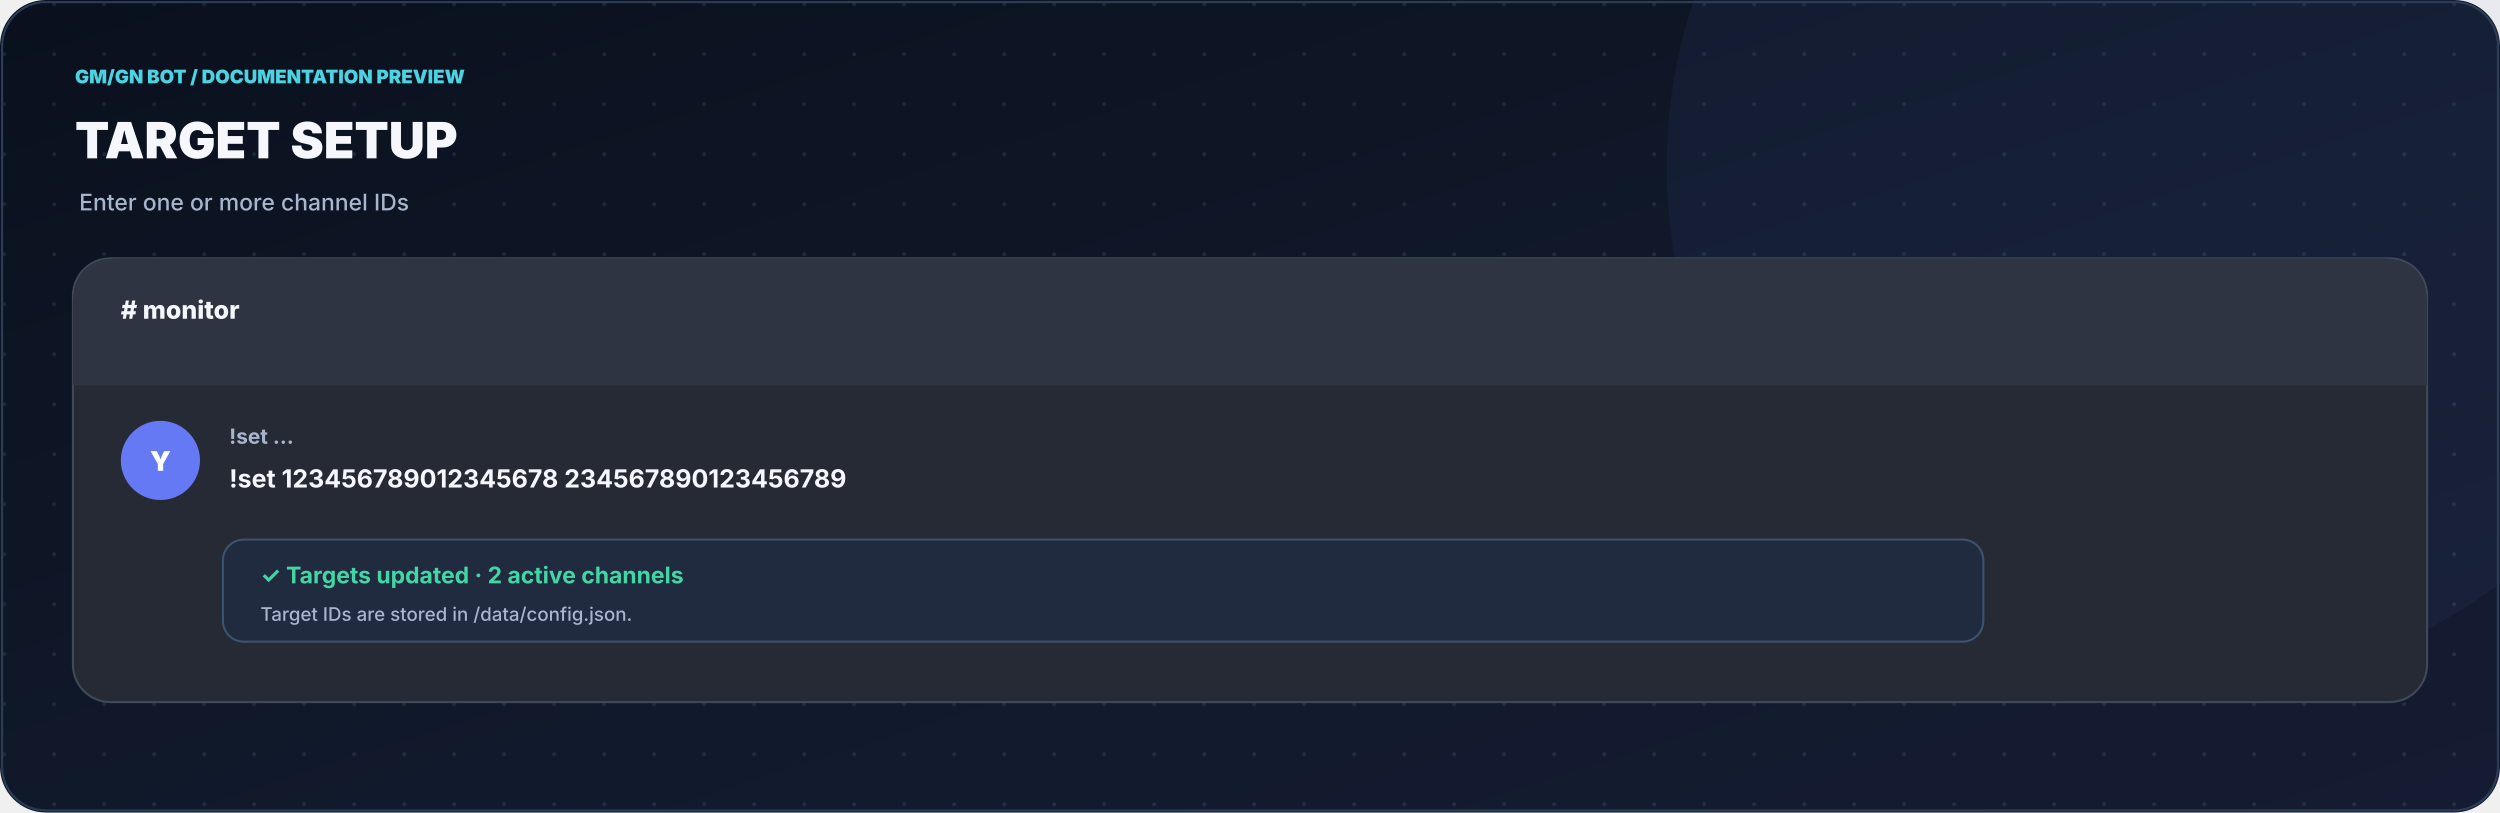
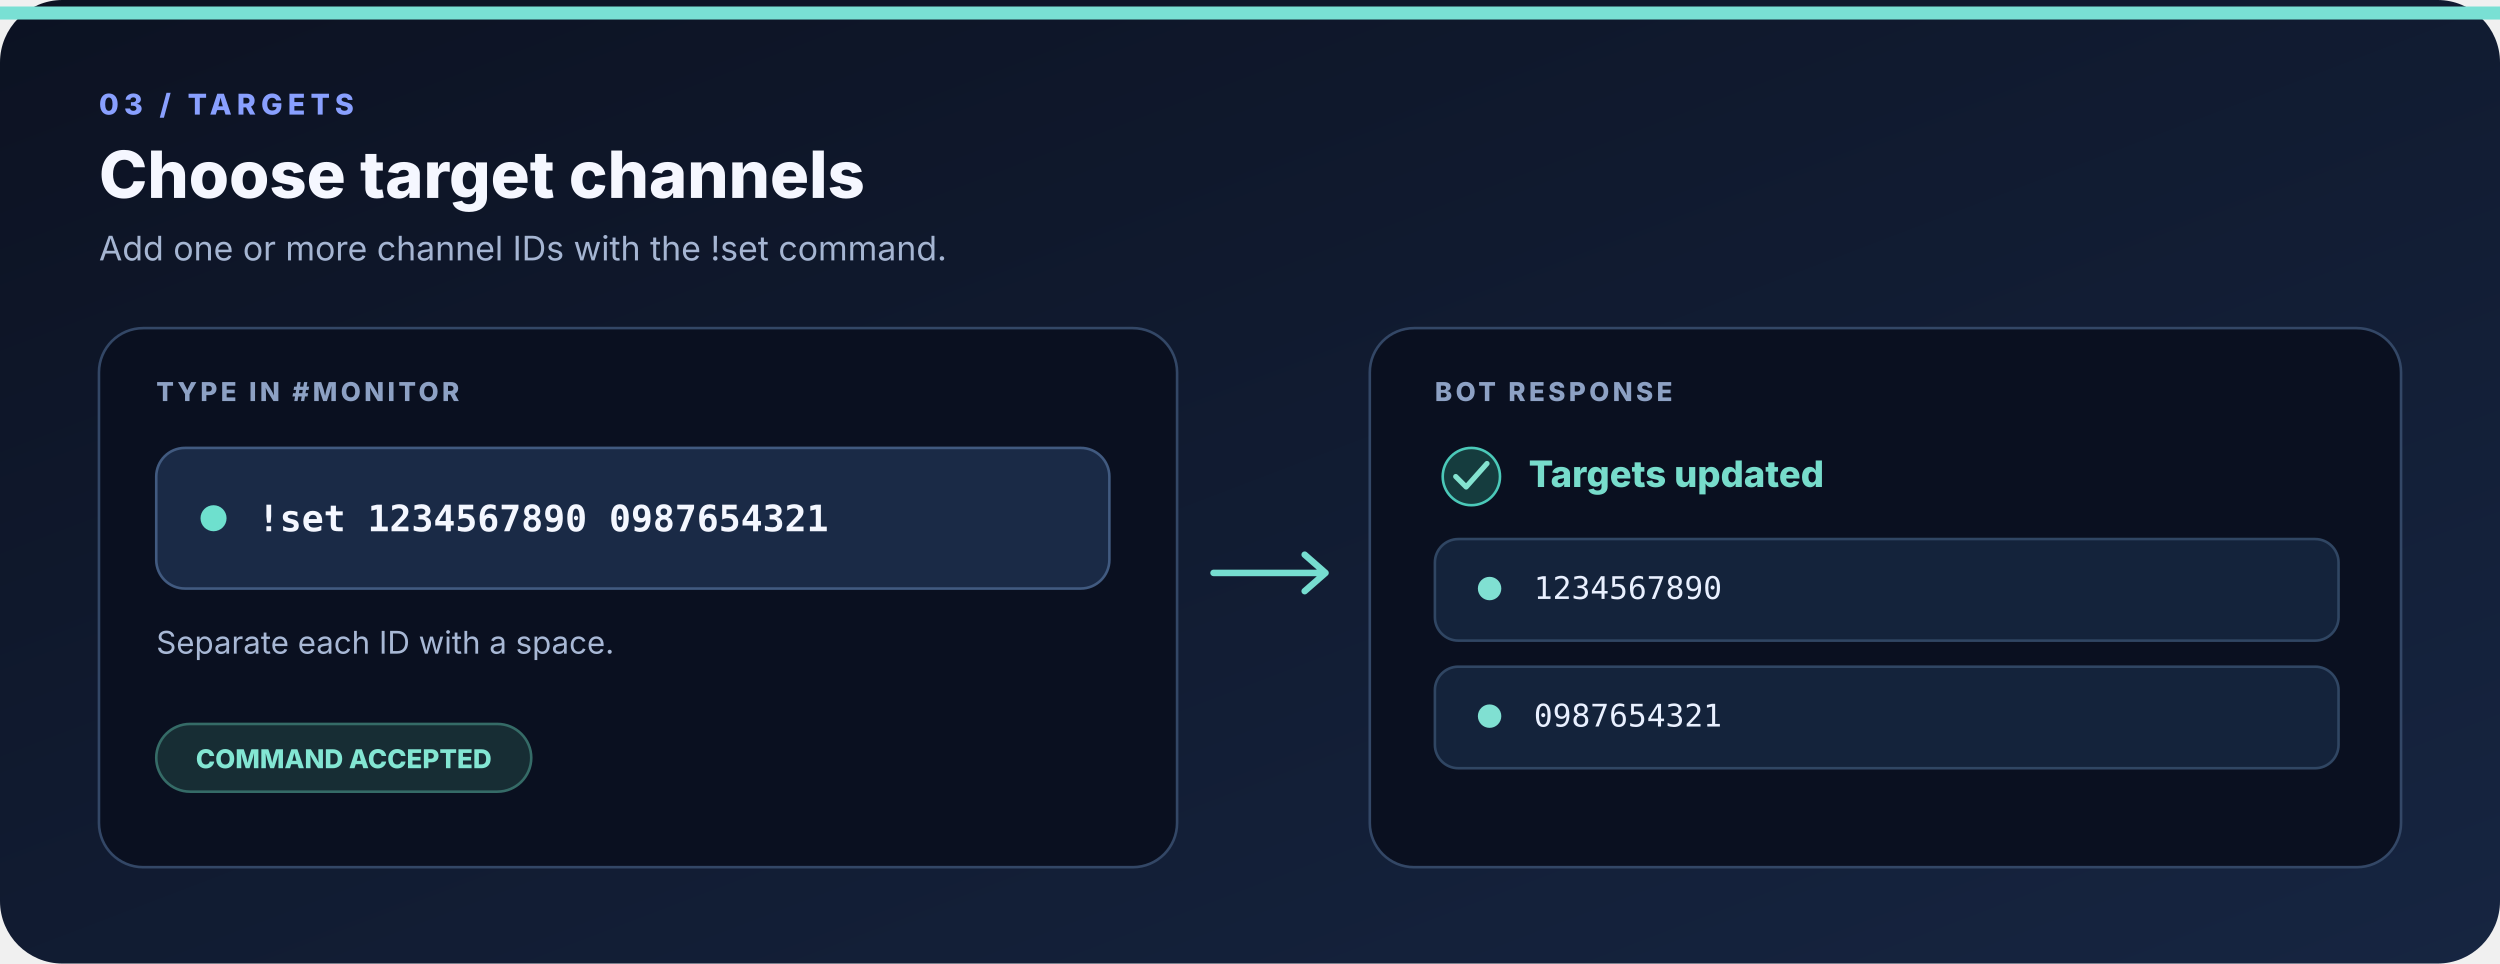
- <svg xmlns="http://www.w3.org/2000/svg" width="1200" height="390" viewBox="0 0 1200 390" role="img" aria-labelledby="title desc">
+ <svg xmlns="http://www.w3.org/2000/svg" width="960" height="370" viewBox="0 0 960 370" role="img" aria-label="Choose target channels">
  <defs>
    <linearGradient id="bg" x1="0" y1="0" x2="1" y2="1">
-       <stop stop-color="#0A101D" />
-       <stop offset=".58" stop-color="#111A2C" />
-       <stop offset="1" stop-color="#151B32" />
+       <stop stop-color="#0C1222" />
+       <stop offset="1" stop-color="#162541" />
    </linearGradient>
-     <linearGradient id="accent" x1="0" y1="0" x2="1" y2="1">
-       <stop stop-color="#6679F4" />
-       <stop offset=".55" stop-color="#A898FF" />
-       <stop offset="1" stop-color="#4BD3E2" />
+     <linearGradient id="ok">
+       <stop stop-color="#68D8C3" />
+       <stop offset="1" stop-color="#92E6B9" />
    </linearGradient>
-     <linearGradient id="warm" x1="0" y1="0" x2="1" y2="1">
-       <stop stop-color="#FF8B75" />
-       <stop offset="1" stop-color="#A898FF" />
-     </linearGradient>
-     <pattern id="dots" width="24" height="24" patternUnits="userSpaceOnUse">
-       <circle cx="2" cy="2" r="1" fill="#9DB0D6" fill-opacity=".12" />
-     </pattern>
-     <filter id="shadow" x="-20%" y="-20%" width="140%" height="140%">
-       <feDropShadow dx="0" dy="8" stdDeviation="8" flood-color="#030713" flood-opacity=".35" />
-     </filter>
  </defs>
-   <rect width="1200" height="390" rx="22" fill="url(#bg)" />
-   <rect width="1200" height="390" rx="22" fill="url(#dots)" />
-   <circle cx="1050" cy="80" r="250" fill="#6679F4" opacity=".055" />
-   <rect x="1" y="1" width="1198" height="388" rx="21" fill="none" stroke="#2B3D57" />
-   <text x="36" y="40" font-family="Inter,Segoe UI,Arial,sans-serif" font-size="9" font-weight="900" fill="#4BD3E2" text-anchor="start">GM/GN BOT  /  DOCUMENTATION PREVIEW</text>
-   <text x="36" y="76" font-family="Inter,Segoe UI,Arial,sans-serif" font-size="24" font-weight="900" fill="#F5F7FC" text-anchor="start">TARGET SETUP</text>
-   <text x="38" y="101" font-family="Inter,Segoe UI,Arial,sans-serif" font-size="11" font-weight="550" fill="#A7B5CD" text-anchor="start">Enter one or more channel IDs</text>
-   <rect x="35" y="124" width="1130" height="213" rx="18" fill="#252A35" stroke="#404957" />
-   <path d="M35 146q0-22 22-22h1086q22 0 22 22v39H35Z" fill="#2E3441" />
-   <text x="58" y="153" font-family="Inter,Segoe UI,Arial,sans-serif" font-size="12" font-weight="800" fill="#F5F7FC" text-anchor="start"># monitor</text>
-   <circle cx="77" cy="221" r="19" fill="#6679F4" />
-   <text x="77" y="226" font-family="Inter,Segoe UI,Arial,sans-serif" font-size="13" font-weight="900" fill="#FFF" text-anchor="middle">Y</text>
-   <text x="110" y="213" font-family="Inter,Segoe UI,Arial,sans-serif" font-size="10" font-weight="750" fill="#A7B5CD" text-anchor="start">!set ...</text>
-   <text x="110" y="234" font-family="Inter,Segoe UI,Arial,sans-serif" font-size="12" font-weight="750" fill="#F5F7FC" text-anchor="start">!set 123456789012345678 234567890123456789</text>
-   <rect x="107" y="259" width="845" height="49" rx="10" fill="#202B3F" stroke="#3D526D" />
-   <text x="125" y="280" font-family="Inter,Segoe UI,Arial,sans-serif" font-size="11" font-weight="750" fill="#43D6A4" text-anchor="start">✓  Targets updated · 2 active channels</text>
-   <text x="125" y="298" font-family="Inter,Segoe UI,Arial,sans-serif" font-size="9" font-weight="550" fill="#A7B5CD" text-anchor="start">Target IDs are stored in /data/config.json.</text>
+   <rect width="960" height="370" rx="24" fill="url(#bg)" />
+   <path d="M0 5H960" stroke="#79E0D4" stroke-width="5" />
+   <text x="38" y="44" font-family="Inter,Segoe UI,Arial,sans-serif" font-size="11" font-weight="800" letter-spacing="2" fill="#89A0FF">03 / TARGETS</text>
+   <text x="38" y="76" font-family="Inter,Segoe UI,Arial,sans-serif" font-size="25" font-weight="800" fill="#F5F7FF">Choose target channels</text>
+   <text x="38" y="100" font-family="Inter,Segoe UI,Arial,sans-serif" font-size="13" fill="#A5B5D2">Add one or more channel IDs with the !set command.</text>
+   <rect x="38" y="126" width="414" height="207" rx="17" fill="#0A1020" stroke="#334766" />
+   <text x="60" y="154" font-family="Inter,Segoe UI,Arial,sans-serif" font-size="10" font-weight="800" letter-spacing="1.3" fill="#8DA1C4">TYPE IN #MONITOR</text>
+   <rect x="60" y="172" width="366" height="54" rx="11" fill="#1A2A46" stroke="#415A80" />
+   <circle cx="82" cy="199" r="5" fill="#6EE0CE" />
+   <text x="99" y="204" font-family="ui-monospace,Consolas,monospace" font-size="14" font-weight="700" fill="#F4F7FF">!set 1234567890 0987654321</text>
+   <text x="60" y="251" font-family="Inter,Segoe UI,Arial,sans-serif" font-size="12" fill="#A8B8D5">Separate each ID with a space.</text>
+   <rect x="60" y="278" width="144" height="26" rx="13" fill="#172D34" stroke="#356B67" />
+   <text x="132" y="295" text-anchor="middle" font-family="Inter,Segoe UI,Arial,sans-serif" font-size="10" font-weight="800" fill="#83E6D3">COMMAND ACCEPTED</text>
+   <path d="M466 220h42m-7-7 8 7-8 7" fill="none" stroke="#76DDD0" stroke-width="2.5" stroke-linecap="round" stroke-linejoin="round" />
+   <rect x="526" y="126" width="396" height="207" rx="17" fill="#0A1020" stroke="#334766" />
+   <text x="551" y="154" font-family="Inter,Segoe UI,Arial,sans-serif" font-size="10" font-weight="800" letter-spacing="1.3" fill="#8DA1C4">BOT RESPONSE</text>
+   <circle cx="565" cy="183" r="11" fill="#153C3E" stroke="#4BC9B9" />
+   <path d="M559 183l4 4 8-9" fill="none" stroke="#84E3D0" stroke-width="2" stroke-linecap="round" stroke-linejoin="round" />
+   <text x="587" y="187" font-family="Inter,Segoe UI,Arial,sans-serif" font-size="14" font-weight="800" fill="#77DCCB">Targets updated</text>
+   <rect x="551" y="207" width="347" height="39" rx="9" fill="#14233B" stroke="#304663" />
+   <circle cx="572" cy="226" r="4.5" fill="#80E0D2" />
+   <text x="589" y="230" font-family="ui-monospace,Consolas,monospace" font-size="12" fill="#E9F0FF">1234567890</text>
+   <rect x="551" y="256" width="347" height="39" rx="9" fill="#14233B" stroke="#304663" />
+   <circle cx="572" cy="275" r="4.5" fill="#80E0D2" />
+   <text x="589" y="279" font-family="ui-monospace,Consolas,monospace" font-size="12" fill="#E9F0FF">0987654321</text>
</svg>
